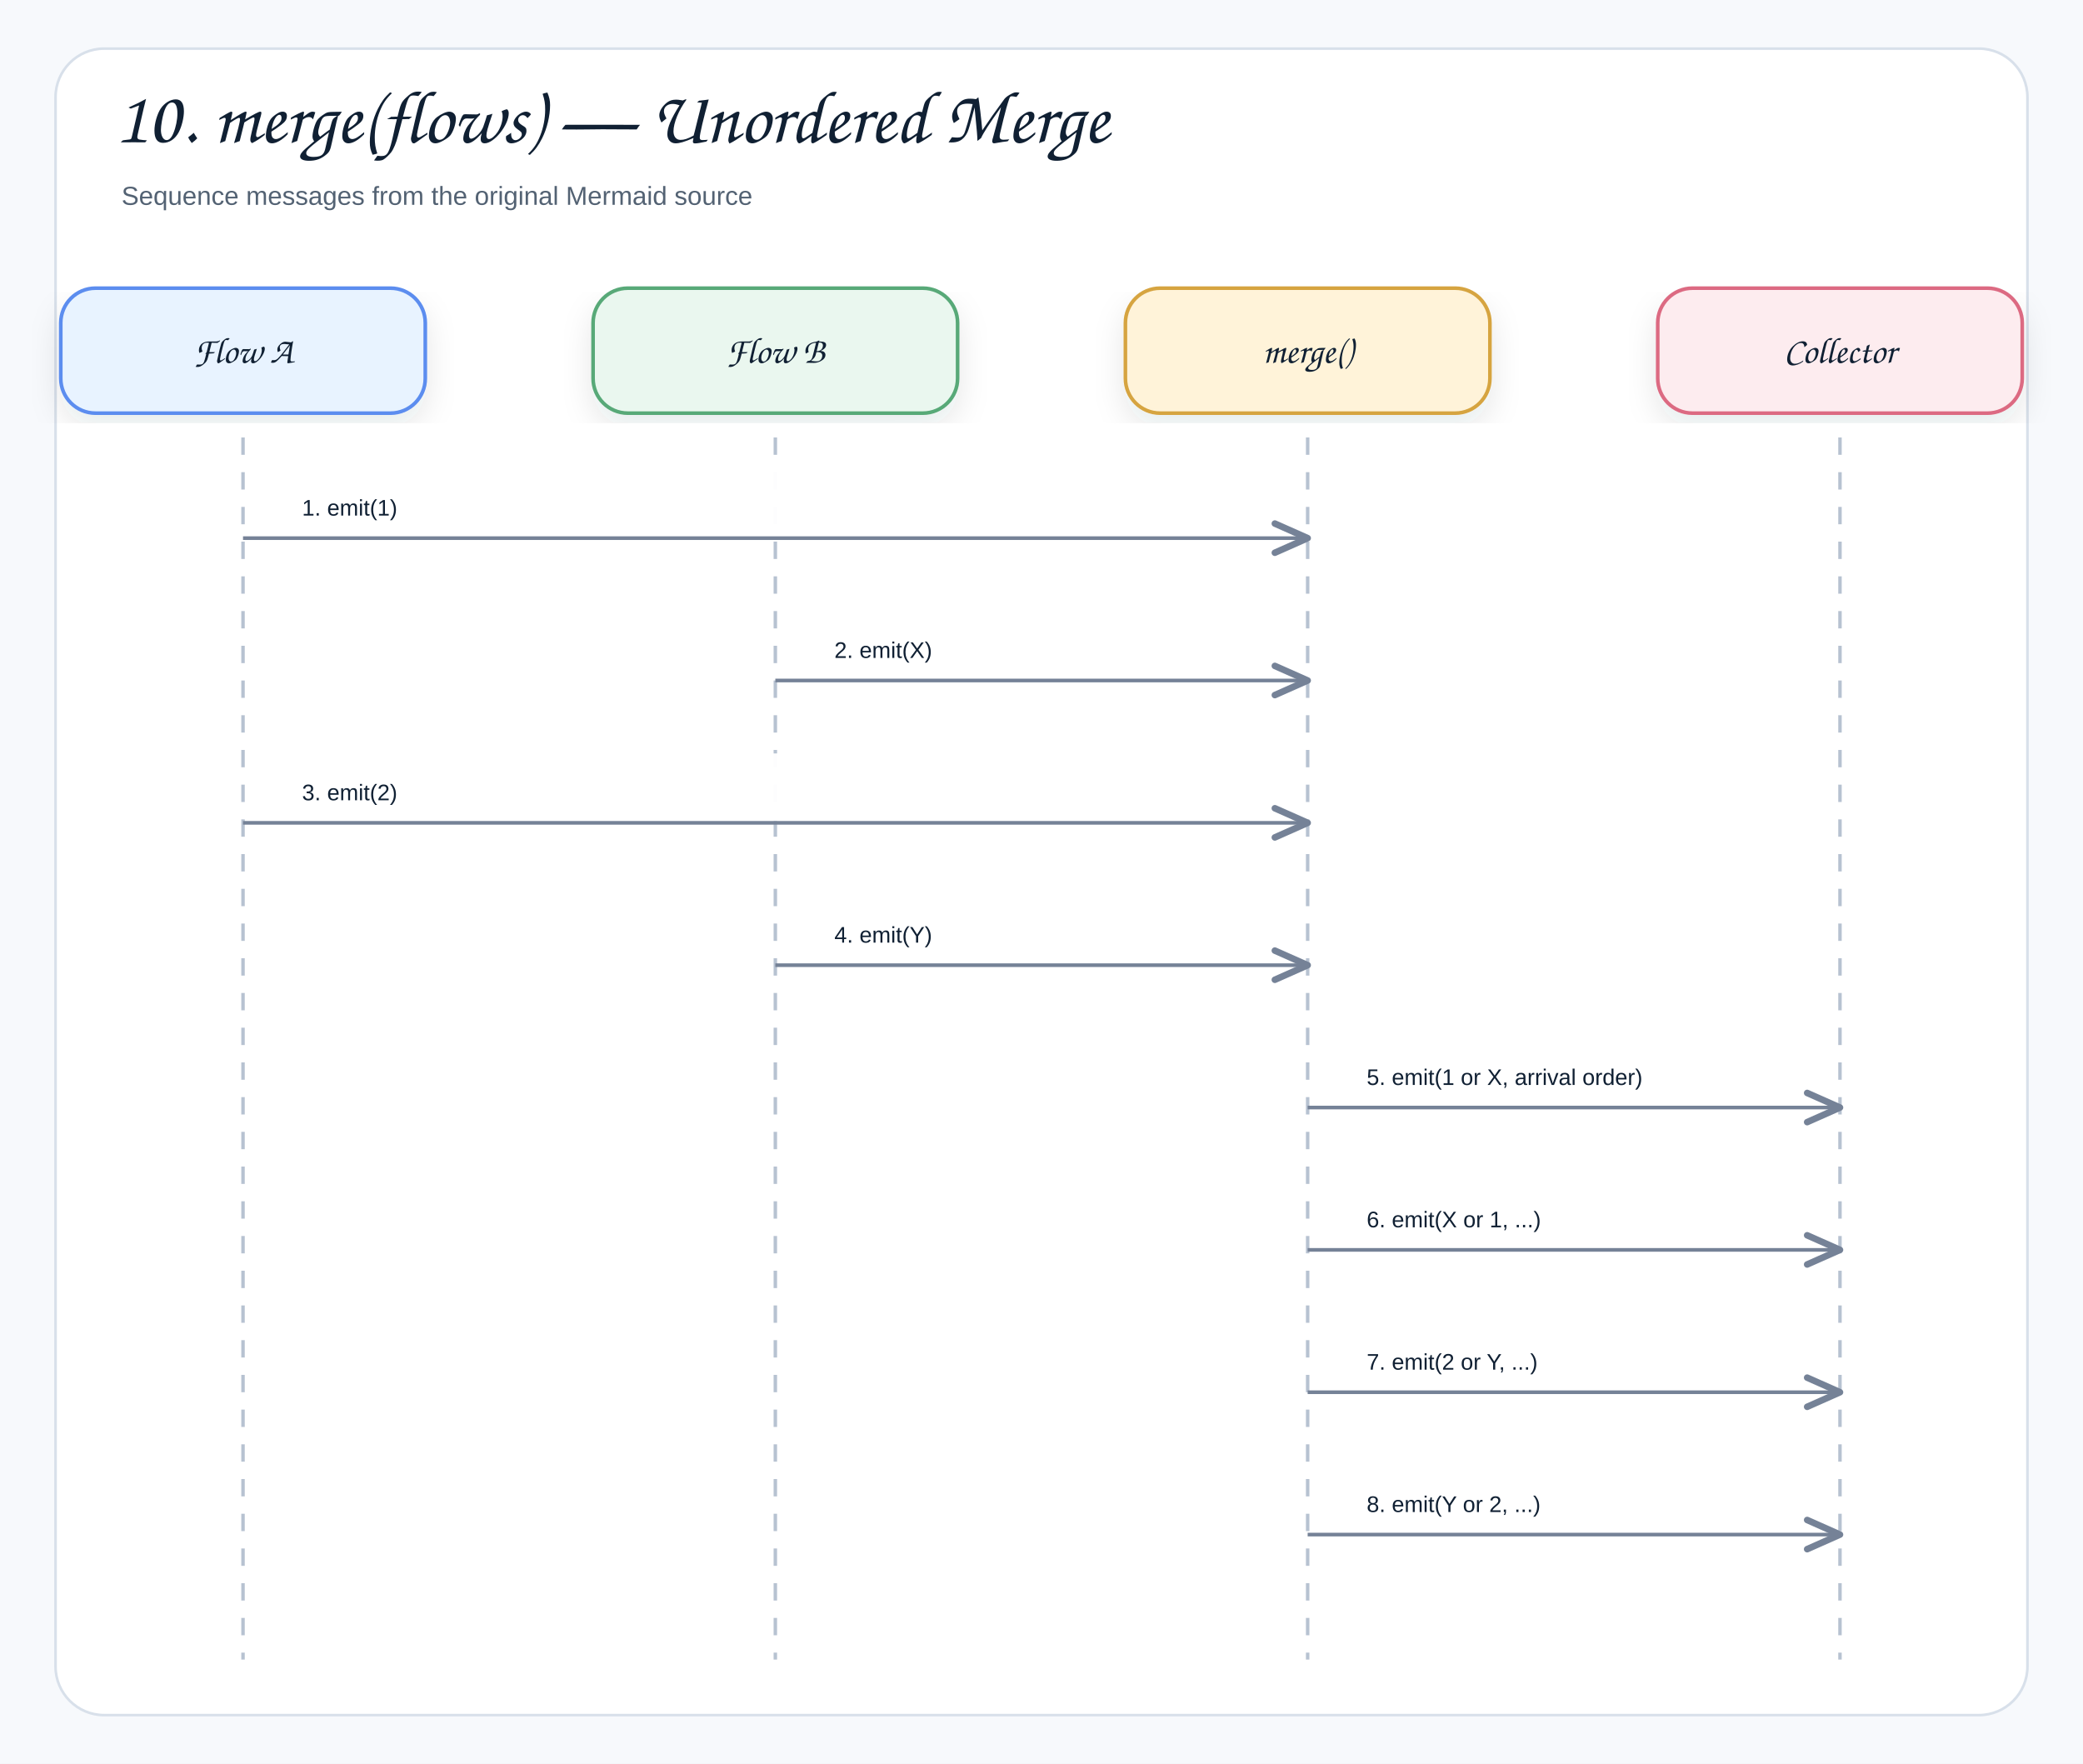
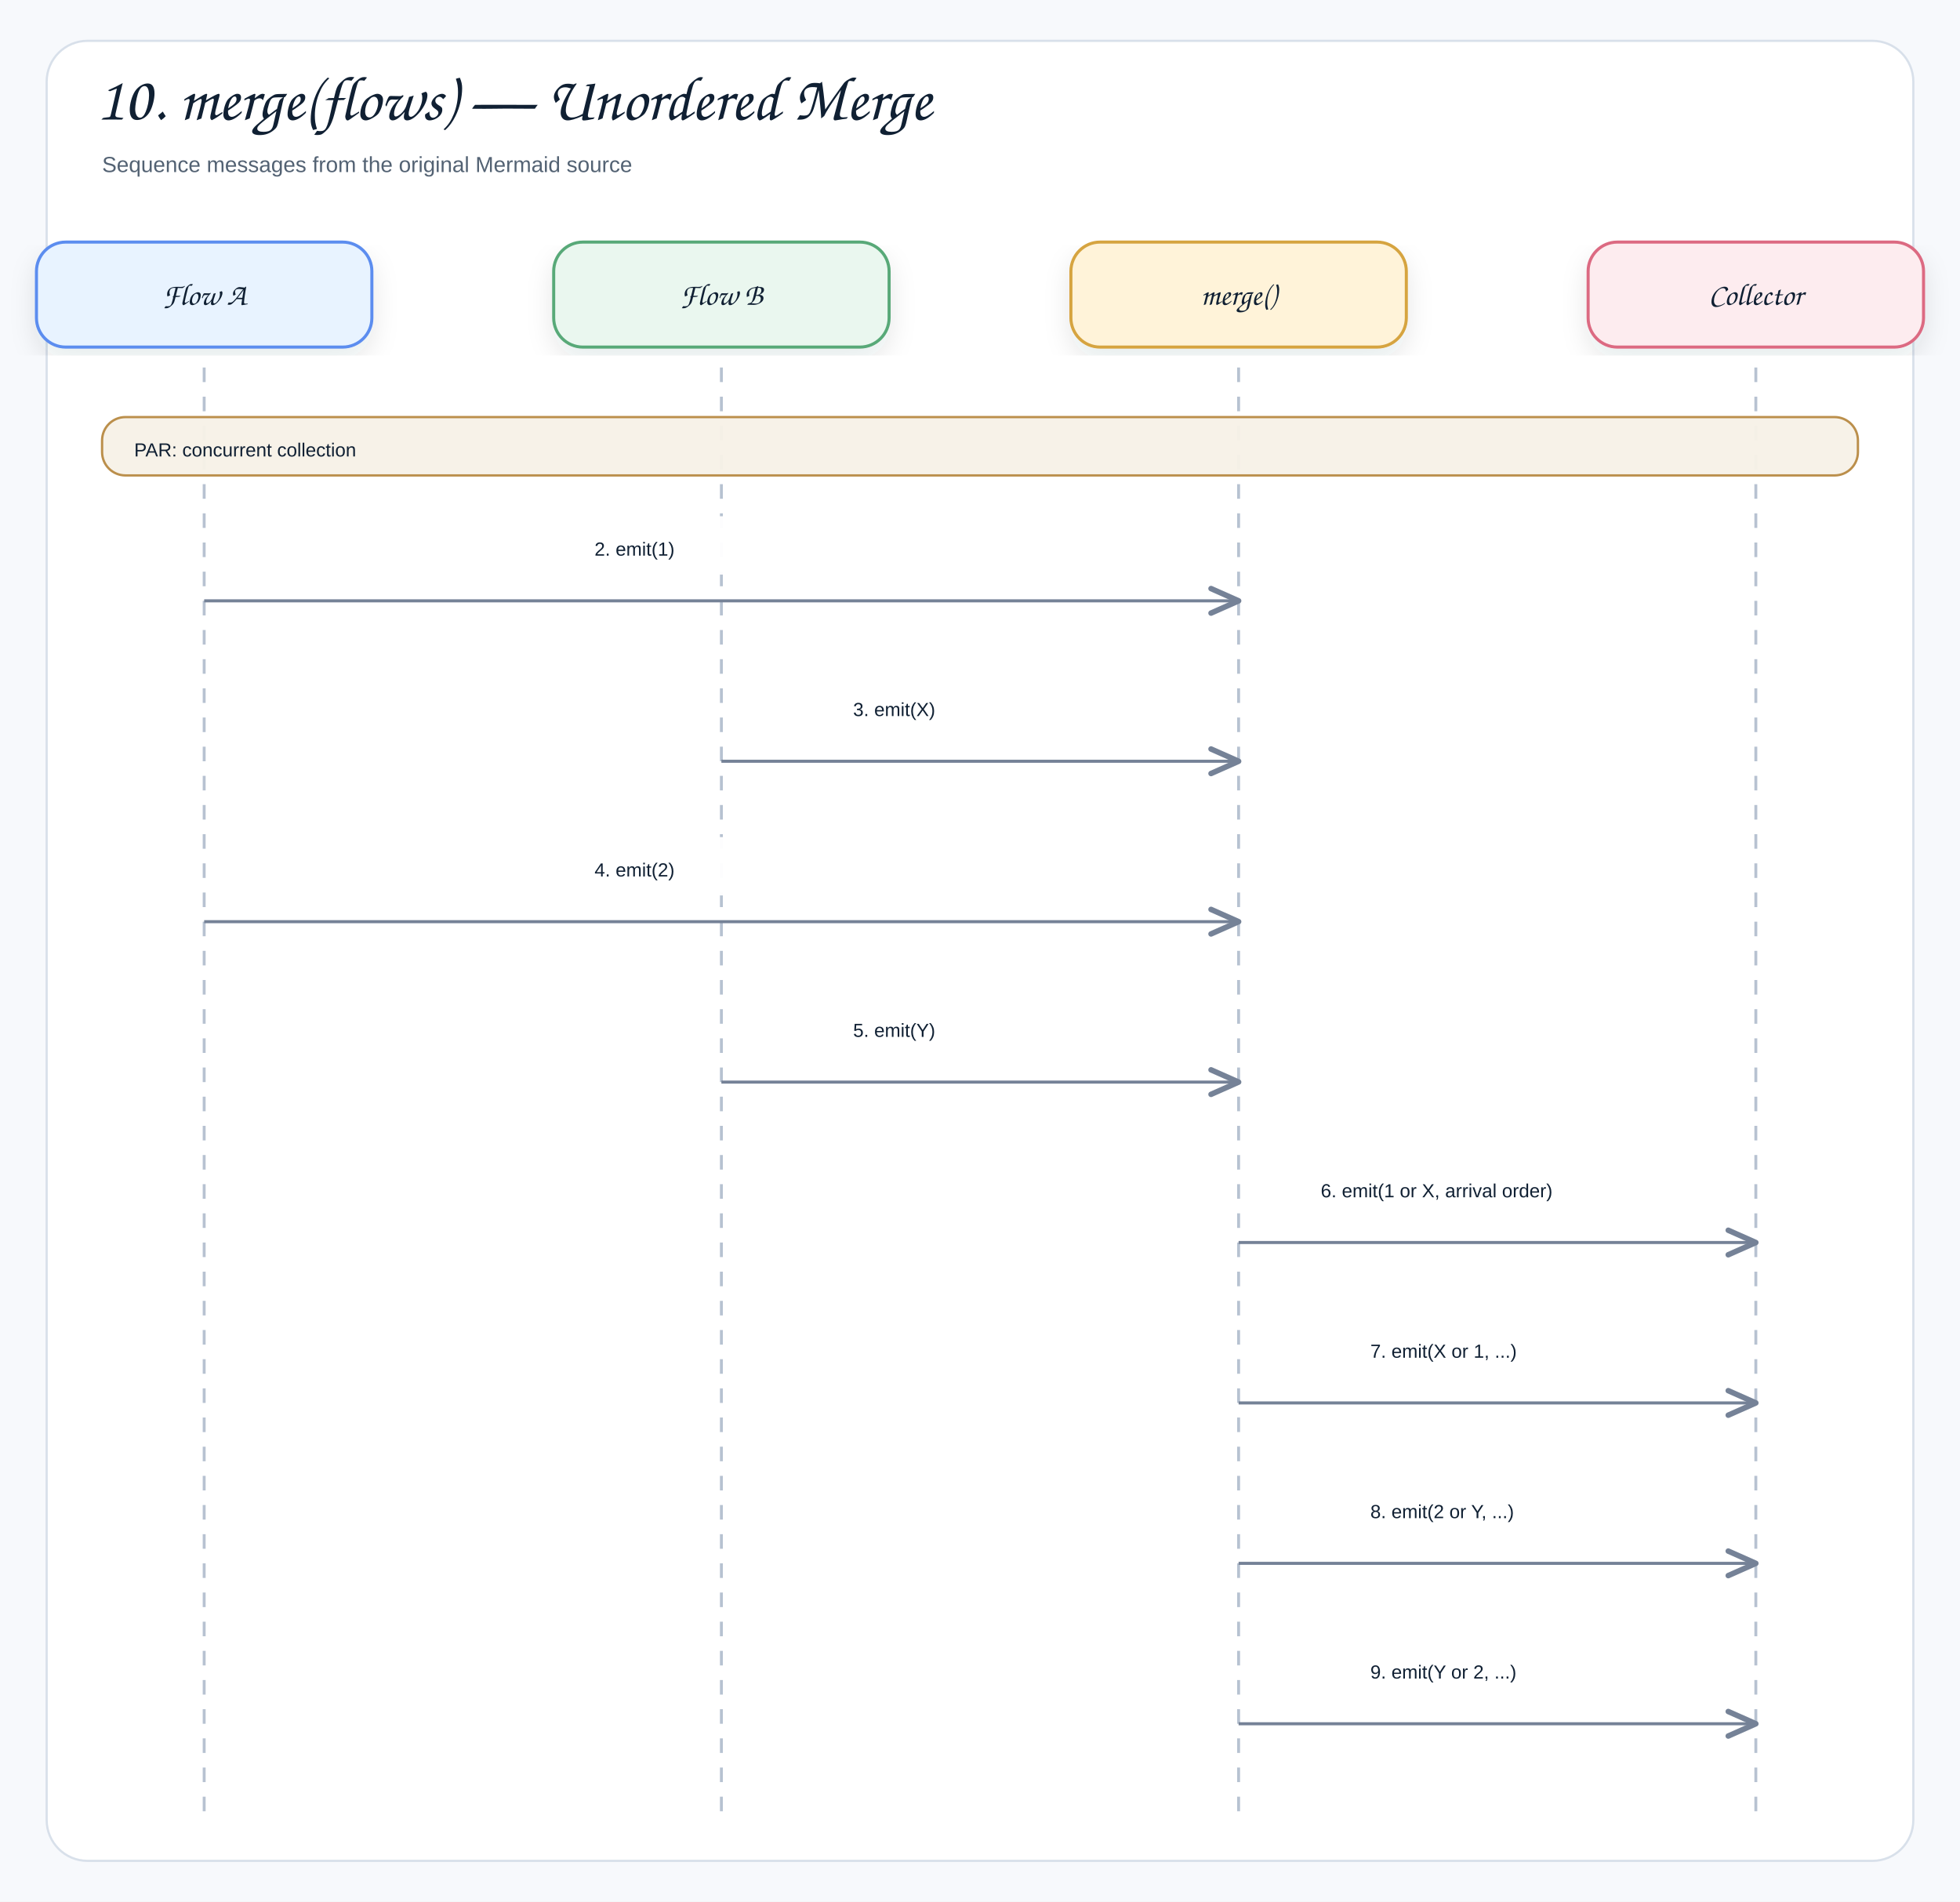
- <svg xmlns="http://www.w3.org/2000/svg" width="1200" height="1016" viewBox="0 0 1200 1016" role="img" aria-label="10. merge(flows) — Unordered Merge">
+ <svg xmlns="http://www.w3.org/2000/svg" width="1344" height="1304" viewBox="0 0 1344 1304" role="img" aria-label="10. merge(flows) — Unordered Merge">
  <defs>
    <filter id="shadow" x="-8%" y="-8%" width="116%" height="116%">
      <feDropShadow dx="0" dy="8" stdDeviation="9" flood-color="#1f2937" flood-opacity="0.10" />
    </filter>
    <marker id="openArrow" markerWidth="12" markerHeight="10" refX="10" refY="5" orient="auto" markerUnits="strokeWidth">
      <path d="M 1 1 L 10 5 L 1 9" fill="none" stroke="#758297" stroke-width="1.8" stroke-linecap="round" stroke-linejoin="round" />
    </marker>
    <marker id="inherit" markerWidth="14" markerHeight="12" refX="12" refY="6" orient="auto" markerUnits="strokeWidth">
      <path d="M 0 1 L 12 6 L 0 11 Z" fill="#ffffff" stroke="#758297" stroke-width="1.8" />
    </marker>
    <style>
    .canvas{fill:#f7f9fc}.frame{fill:#fff;stroke:#d8e0ea;stroke-width:1.5}
    .title{font-family:"Architects Daughter","Comic Sans MS","Comic Sans",cursive;font-size:43px;font-weight:400;fill:#102033}
    .subtitle{font-family:"Comic Sans MS","Comic Sans","Comic Neue",Arial,sans-serif;font-size:15px;font-weight:400;fill:#536273}
    .label{font-family:"Architects Daughter","Comic Sans MS","Comic Sans",cursive;font-size:25px;font-weight:400;fill:#102033}
    .smallLabel{font-family:"Architects Daughter","Comic Sans MS","Comic Sans",cursive;font-size:21px;font-weight:400;fill:#102033}
    .mono{font-family:"Comic Sans MS","Comic Sans","Comic Neue",Arial,sans-serif;font-size:12px;font-weight:400;fill:#102033}
    .small{font-family:"Comic Sans MS","Comic Sans","Comic Neue",Arial,sans-serif;font-size:12px;font-weight:400;fill:#536273}
    .strong{font-family:"Comic Sans MS","Comic Sans","Comic Neue",Arial,sans-serif;font-size:13px;font-weight:400;fill:#102033}
    .card{stroke-width:2.1;filter:url(#shadow)}.compartment{stroke-width:1.5;fill:none}
    .line{stroke:#758297;stroke-width:2.1;fill:none;marker-end:url(#openArrow)}
    .plainLine{stroke:#758297;stroke-width:2.1;fill:none}
    .dashed{stroke:#758297;stroke-width:2.1;stroke-dasharray:7 6;fill:none;marker-end:url(#openArrow)}
    .inheritLine{stroke:#758297;stroke-width:2.2;fill:none;marker-end:url(#inherit)}
    .implLine{stroke:#758297;stroke-width:2.2;stroke-dasharray:8 7;fill:none;marker-end:url(#inherit)}
  </style>
  </defs>
-   <rect class="canvas" width="1200" height="1016" />
-   <rect class="frame" x="32" y="28" width="1136" height="960" rx="28" />
+   <rect class="canvas" width="1344" height="1304" />
+   <rect class="frame" x="32" y="28" width="1280" height="1248" rx="28" />
  <text class="title" x="66" y="82">10. merge(flows) — Unordered Merge</text>
  <text class="subtitle" x="70" y="118">Sequence messages from the original Mermaid source</text>
-   <rect class="card" x="35" y="166" width="210" height="72" rx="20" fill="#E8F3FF" stroke="#5B8DEF" />
+   <rect class="card" x="25" y="166" width="230" height="72" rx="20" fill="#E8F3FF" stroke="#5B8DEF" />
  <text class="smallLabel" x="140" y="209" text-anchor="middle">Flow A</text>
-   <line x1="140" y1="252" x2="140" y2="956" stroke="#b7c2d1" stroke-width="2" stroke-dasharray="10 10" />
-   <rect class="card" x="341.667" y="166" width="210" height="72" rx="20" fill="#EAF7EF" stroke="#58A978" />
-   <text class="smallLabel" x="446.667" y="209" text-anchor="middle">Flow B</text>
-   <line x1="446.667" y1="252" x2="446.667" y2="956" stroke="#b7c2d1" stroke-width="2" stroke-dasharray="10 10" />
-   <rect class="card" x="648.333" y="166" width="210" height="72" rx="20" fill="#FFF3D9" stroke="#D6A441" />
-   <text class="smallLabel" x="753.333" y="209" text-anchor="middle">merge()</text>
-   <line x1="753.333" y1="252" x2="753.333" y2="956" stroke="#b7c2d1" stroke-width="2" stroke-dasharray="10 10" />
-   <rect class="card" x="955" y="166" width="210" height="72" rx="20" fill="#FDECEF" stroke="#DC6B82" />
-   <text class="smallLabel" x="1060" y="209" text-anchor="middle">Collector</text>
-   <line x1="1060" y1="252" x2="1060" y2="956" stroke="#b7c2d1" stroke-width="2" stroke-dasharray="10 10" />
-   <rect x="158" y="270" width="577.333" height="39" rx="12" fill="#ffffff" opacity="0.97" />
-   <text class="strong" x="174" y="297" text-anchor="start">1. emit(1)</text>
-   <path class="line" d="M140 310 L753.333 310" />
-   <rect x="464.667" y="352" width="270.667" height="39" rx="12" fill="#ffffff" opacity="0.97" />
-   <text class="strong" x="480.667" y="379" text-anchor="start">2. emit(X)</text>
-   <path class="line" d="M446.667 392 L753.333 392" />
-   <rect x="158" y="434" width="577.333" height="39" rx="12" fill="#ffffff" opacity="0.97" />
-   <text class="strong" x="174" y="461" text-anchor="start">3. emit(2)</text>
-   <path class="line" d="M140 474 L753.333 474" />
-   <rect x="464.667" y="516" width="270.667" height="39" rx="12" fill="#ffffff" opacity="0.97" />
-   <text class="strong" x="480.667" y="543" text-anchor="start">4. emit(Y)</text>
-   <path class="line" d="M446.667 556 L753.333 556" />
-   <rect x="771.333" y="598" width="270.667" height="39" rx="12" fill="#ffffff" opacity="0.97" />
-   <text class="strong" x="787.333" y="625" text-anchor="start">5. emit(1 or X, arrival order)</text>
-   <path class="line" d="M753.333 638 L1060 638" />
-   <rect x="771.333" y="680" width="270.667" height="39" rx="12" fill="#ffffff" opacity="0.97" />
-   <text class="strong" x="787.333" y="707" text-anchor="start">6. emit(X or 1, ...)</text>
-   <path class="line" d="M753.333 720 L1060 720" />
-   <rect x="771.333" y="762" width="270.667" height="39" rx="12" fill="#ffffff" opacity="0.97" />
-   <text class="strong" x="787.333" y="789" text-anchor="start">7. emit(2 or Y, ...)</text>
-   <path class="line" d="M753.333 802 L1060 802" />
-   <rect x="771.333" y="844" width="270.667" height="39" rx="12" fill="#ffffff" opacity="0.97" />
-   <text class="strong" x="787.333" y="871" text-anchor="start">8. emit(Y or 2, ...)</text>
-   <path class="line" d="M753.333 884 L1060 884" />
+   <line class="lifeline" x1="140" y1="252" x2="140" y2="1244" stroke="#b7c2d1" stroke-width="2" stroke-dasharray="10 10" />
+   <rect class="card" x="379.667" y="166" width="230" height="72" rx="20" fill="#EAF7EF" stroke="#58A978" />
+   <text class="smallLabel" x="494.667" y="209" text-anchor="middle">Flow B</text>
+   <line class="lifeline" x1="494.667" y1="252" x2="494.667" y2="1244" stroke="#b7c2d1" stroke-width="2" stroke-dasharray="10 10" />
+   <rect class="card" x="734.333" y="166" width="230" height="72" rx="20" fill="#FFF3D9" stroke="#D6A441" />
+   <text class="smallLabel" x="849.333" y="209" text-anchor="middle">merge()</text>
+   <line class="lifeline" x1="849.333" y1="252" x2="849.333" y2="1244" stroke="#b7c2d1" stroke-width="2" stroke-dasharray="10 10" />
+   <rect class="card" x="1089" y="166" width="230" height="72" rx="20" fill="#FDECEF" stroke="#DC6B82" />
+   <text class="smallLabel" x="1204" y="209" text-anchor="middle">Collector</text>
+   <line class="lifeline" x1="1204" y1="252" x2="1204" y2="1244" stroke="#b7c2d1" stroke-width="2" stroke-dasharray="10 10" />
+   <rect x="70" y="286" width="1204" height="40" rx="16" fill="#F7F1E7" stroke="#B88A44" stroke-width="1.6" opacity="0.96" />
+   <text class="strong" x="92" y="313" text-anchor="start">PAR: concurrent collection</text>
+   <rect x="389.667" y="354" width="210" height="40" rx="12" fill="#ffffff" opacity="0.97" />
+   <text class="strong" x="407.667" y="381" text-anchor="start">2. emit(1)</text>
+   <path class="line" d="M140 412 L849.333 412" />
+   <rect x="567" y="464" width="210" height="40" rx="12" fill="#ffffff" opacity="0.97" />
+   <text class="strong" x="585" y="491" text-anchor="start">3. emit(X)</text>
+   <path class="line" d="M494.667 522 L849.333 522" />
+   <rect x="389.667" y="574" width="210" height="40" rx="12" fill="#ffffff" opacity="0.97" />
+   <text class="strong" x="407.667" y="601" text-anchor="start">4. emit(2)</text>
+   <path class="line" d="M140 632 L849.333 632" />
+   <rect x="567" y="684" width="210" height="40" rx="12" fill="#ffffff" opacity="0.97" />
+   <text class="strong" x="585" y="711" text-anchor="start">5. emit(Y)</text>
+   <path class="line" d="M494.667 742 L849.333 742" />
+   <rect x="887.667" y="794" width="278" height="40" rx="12" fill="#ffffff" opacity="0.97" />
+   <text class="strong" x="905.667" y="821" text-anchor="start">6. emit(1 or X, arrival order)</text>
+   <path class="line" d="M849.333 852 L1204 852" />
+   <rect x="921.667" y="904" width="210" height="40" rx="12" fill="#ffffff" opacity="0.97" />
+   <text class="strong" x="939.667" y="931" text-anchor="start">7. emit(X or 1, ...)</text>
+   <path class="line" d="M849.333 962 L1204 962" />
+   <rect x="921.667" y="1014" width="210" height="40" rx="12" fill="#ffffff" opacity="0.97" />
+   <text class="strong" x="939.667" y="1041" text-anchor="start">8. emit(2 or Y, ...)</text>
+   <path class="line" d="M849.333 1072 L1204 1072" />
+   <rect x="921.667" y="1124" width="210" height="40" rx="12" fill="#ffffff" opacity="0.97" />
+   <text class="strong" x="939.667" y="1151" text-anchor="start">9. emit(Y or 2, ...)</text>
+   <path class="line" d="M849.333 1182 L1204 1182" />
</svg>
